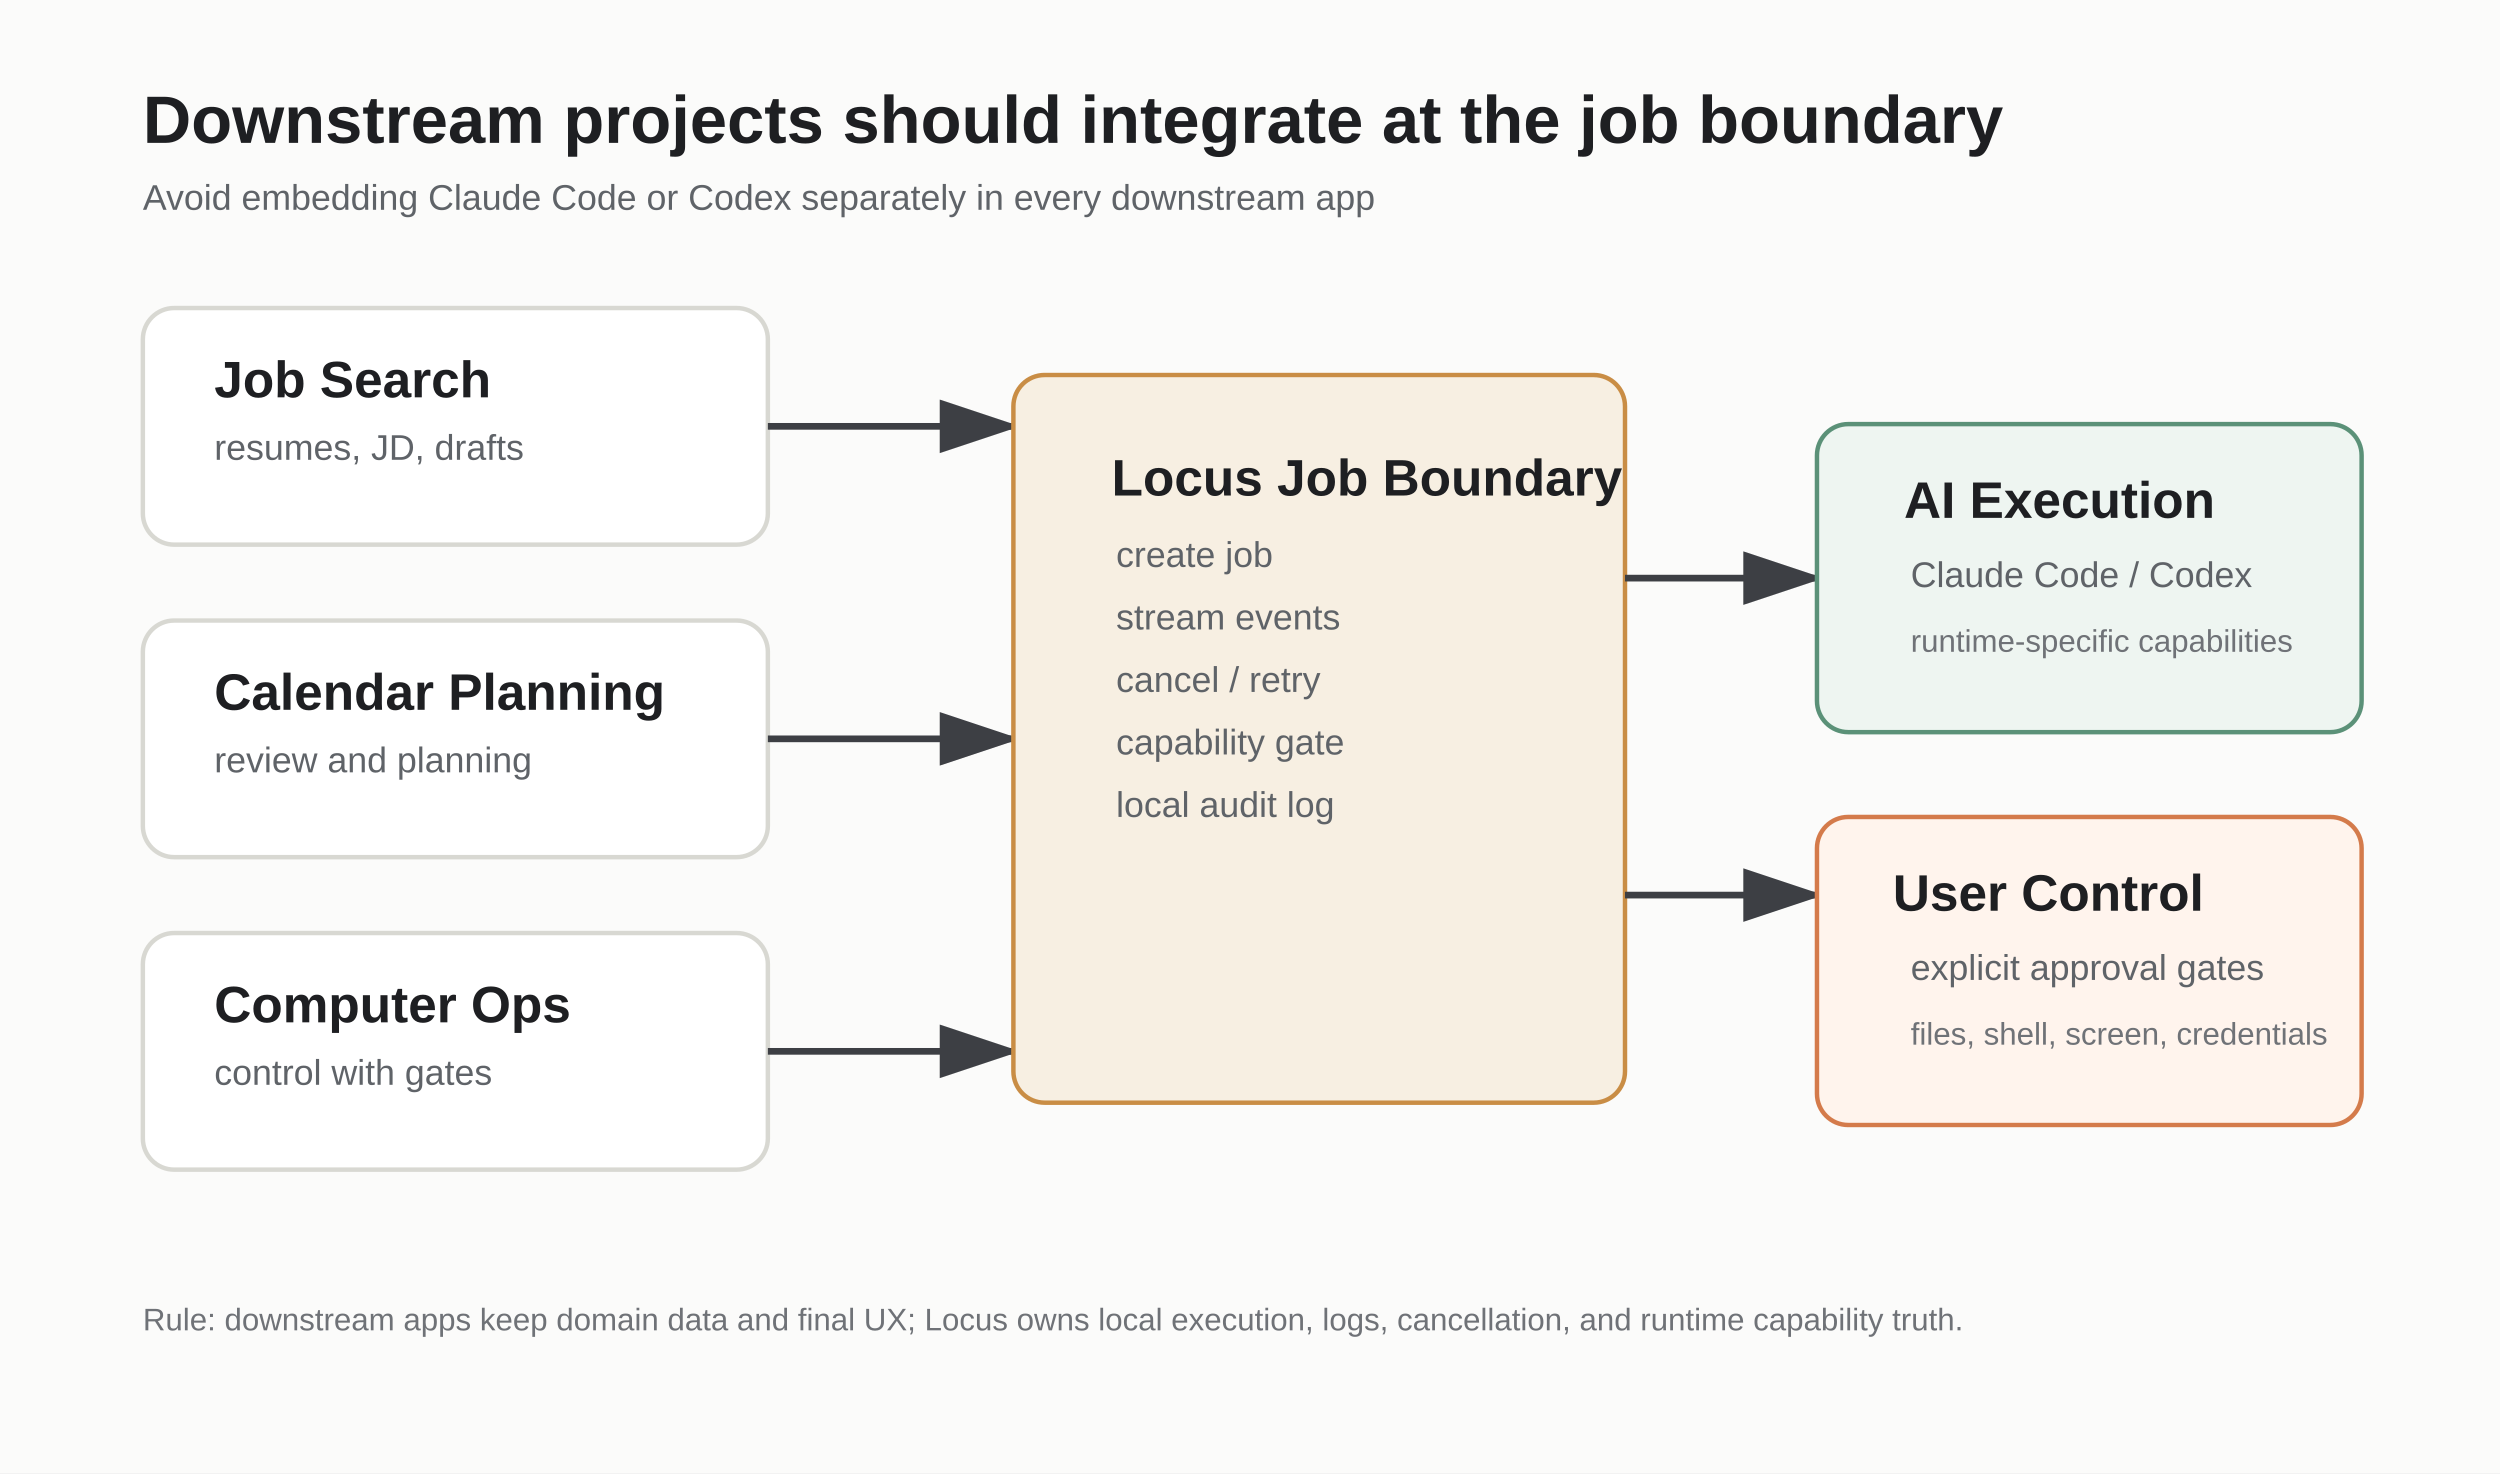
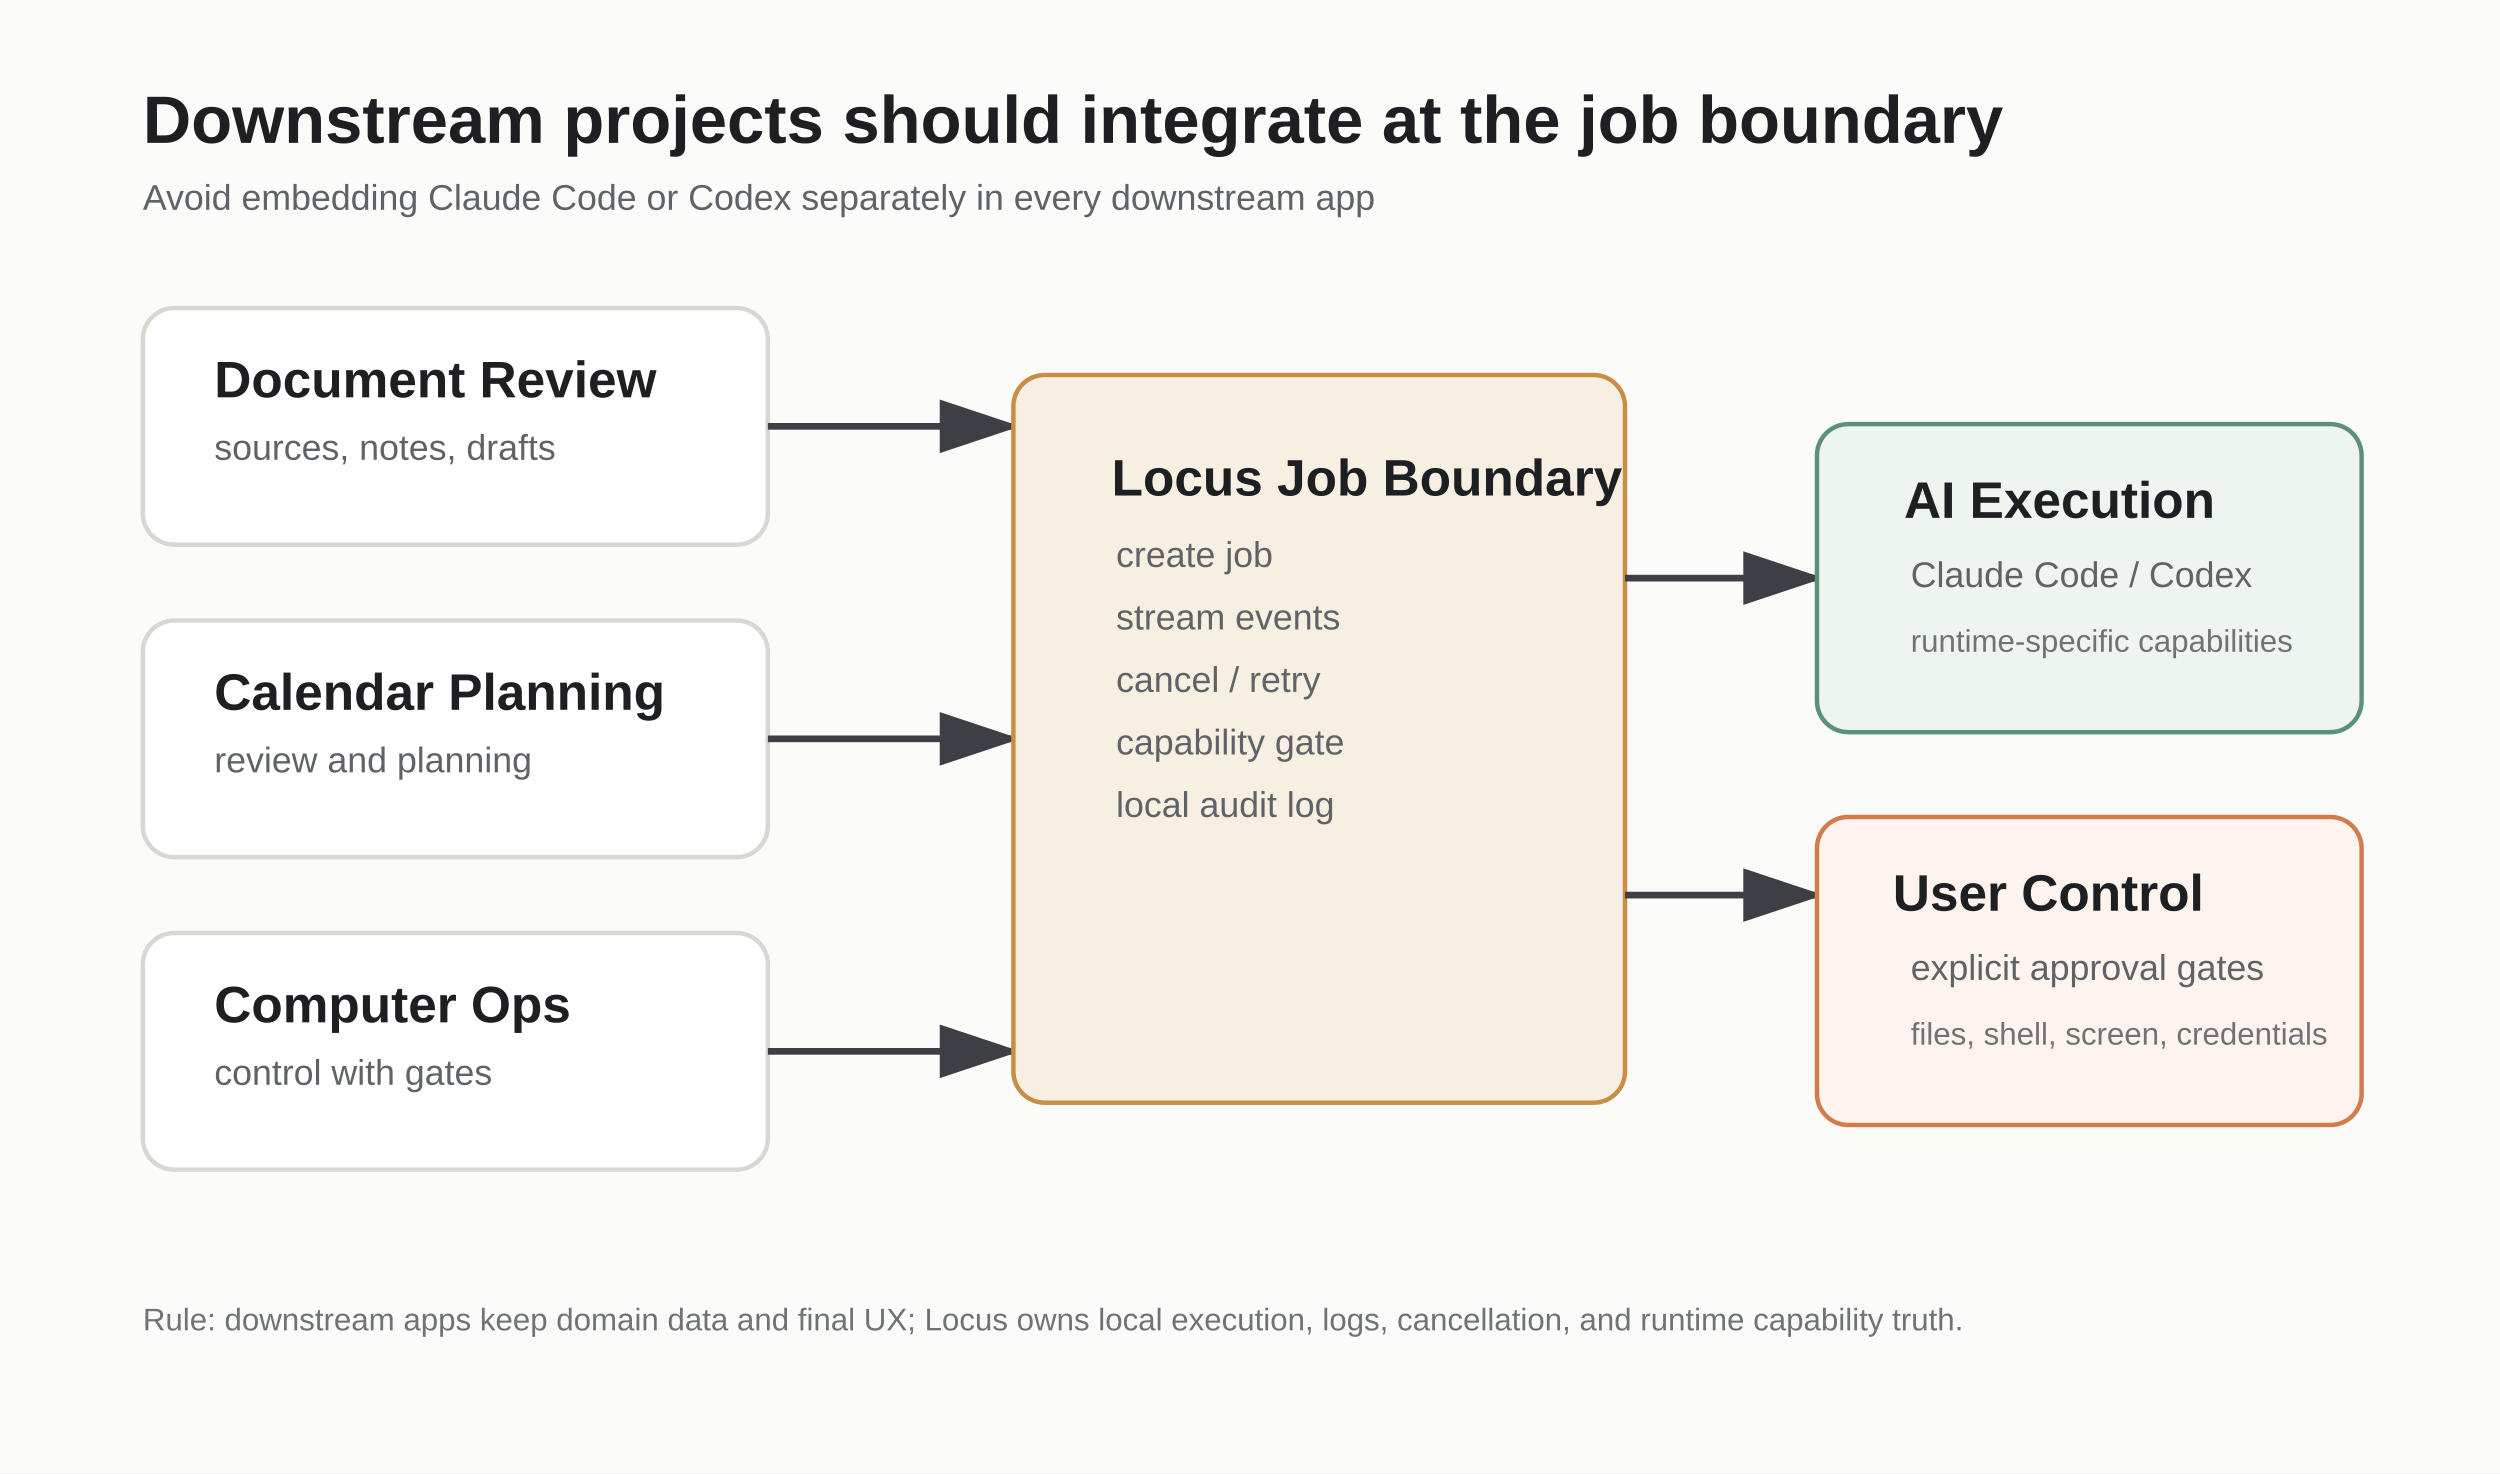
<svg xmlns="http://www.w3.org/2000/svg" width="1120" height="660" viewBox="0 0 1120 660" role="img" aria-labelledby="title desc">
  <defs>
    <style>
      .bg { fill: #fbfbfa; }
      .app { fill: #ffffff; stroke: #d8d8d2; stroke-width: 2; rx: 14; }
      .locus { fill: #f7efe2; stroke: #c98d45; stroke-width: 2; rx: 14; }
      .own { fill: #eef5f1; stroke: #5b9178; stroke-width: 2; rx: 14; }
      .risk { fill: #fff4ed; stroke: #d47b4b; stroke-width: 2; rx: 14; }
      text { font-family: -apple-system, BlinkMacSystemFont, "Segoe UI", Arial, sans-serif; }
      .heading { fill: #1e1f22; font-size: 30px; font-weight: 750; }
      .label { fill: #1e1f22; font-size: 23px; font-weight: 700; }
      .small { fill: #5f6368; font-size: 16px; font-weight: 450; }
      .tiny { fill: #6f7277; font-size: 14px; font-weight: 450; }
      .arrow { stroke: #3d3f44; stroke-width: 3; fill: none; marker-end: url(#arrowhead); }
    </style>
    <marker id="arrowhead" markerWidth="12" markerHeight="8" refX="11" refY="4" orient="auto">
      <path d="M0,0 L12,4 L0,8 Z" fill="#3d3f44" />
    </marker>
  </defs>
  <rect class="bg" x="0" y="0" width="1120" height="660" />
  <text class="heading" x="64" y="64">Downstream projects should integrate at the job boundary</text>
  <text class="small" x="64" y="94">Avoid embedding Claude Code or Codex separately in every downstream app</text>
  <rect class="app" x="64" y="138" width="280" height="106" rx="14" />
-   <text class="label" x="96" y="178">Job Search</text>
-   <text class="small" x="96" y="206">resumes, JD, drafts</text>
+   <text class="label" x="96" y="178">Document Review</text>
+   <text class="small" x="96" y="206">sources, notes, drafts</text>
  <rect class="app" x="64" y="278" width="280" height="106" rx="14" />
  <text class="label" x="96" y="318">Calendar Planning</text>
  <text class="small" x="96" y="346">review and planning</text>
  <rect class="app" x="64" y="418" width="280" height="106" rx="14" />
  <text class="label" x="96" y="458">Computer Ops</text>
  <text class="small" x="96" y="486">control with gates</text>
  <path class="arrow" d="M344 191 H454" />
  <path class="arrow" d="M344 331 H454" />
  <path class="arrow" d="M344 471 H454" />
  <rect class="locus" x="454" y="168" width="274" height="326" rx="14" />
  <text class="label" x="498" y="222">Locus Job Boundary</text>
  <text class="small" x="500" y="254">create job</text>
  <text class="small" x="500" y="282">stream events</text>
  <text class="small" x="500" y="310">cancel / retry</text>
  <text class="small" x="500" y="338">capability gate</text>
  <text class="small" x="500" y="366">local audit log</text>
  <path class="arrow" d="M728 259 H814" />
  <path class="arrow" d="M728 401 H814" />
  <rect class="own" x="814" y="190" width="244" height="138" rx="14" />
  <text class="label" x="853" y="232">AI Execution</text>
  <text class="small" x="856" y="263">Claude Code / Codex</text>
  <text class="tiny" x="856" y="292">runtime-specific capabilities</text>
  <rect class="risk" x="814" y="366" width="244" height="138" rx="14" />
  <text class="label" x="848" y="408">User Control</text>
  <text class="small" x="856" y="439">explicit approval gates</text>
  <text class="tiny" x="856" y="468">files, shell, screen, credentials</text>
  <text class="tiny" x="64" y="596">Rule: downstream apps keep domain data and final UX; Locus owns local execution, logs, cancellation, and runtime capability truth.</text>
</svg>
